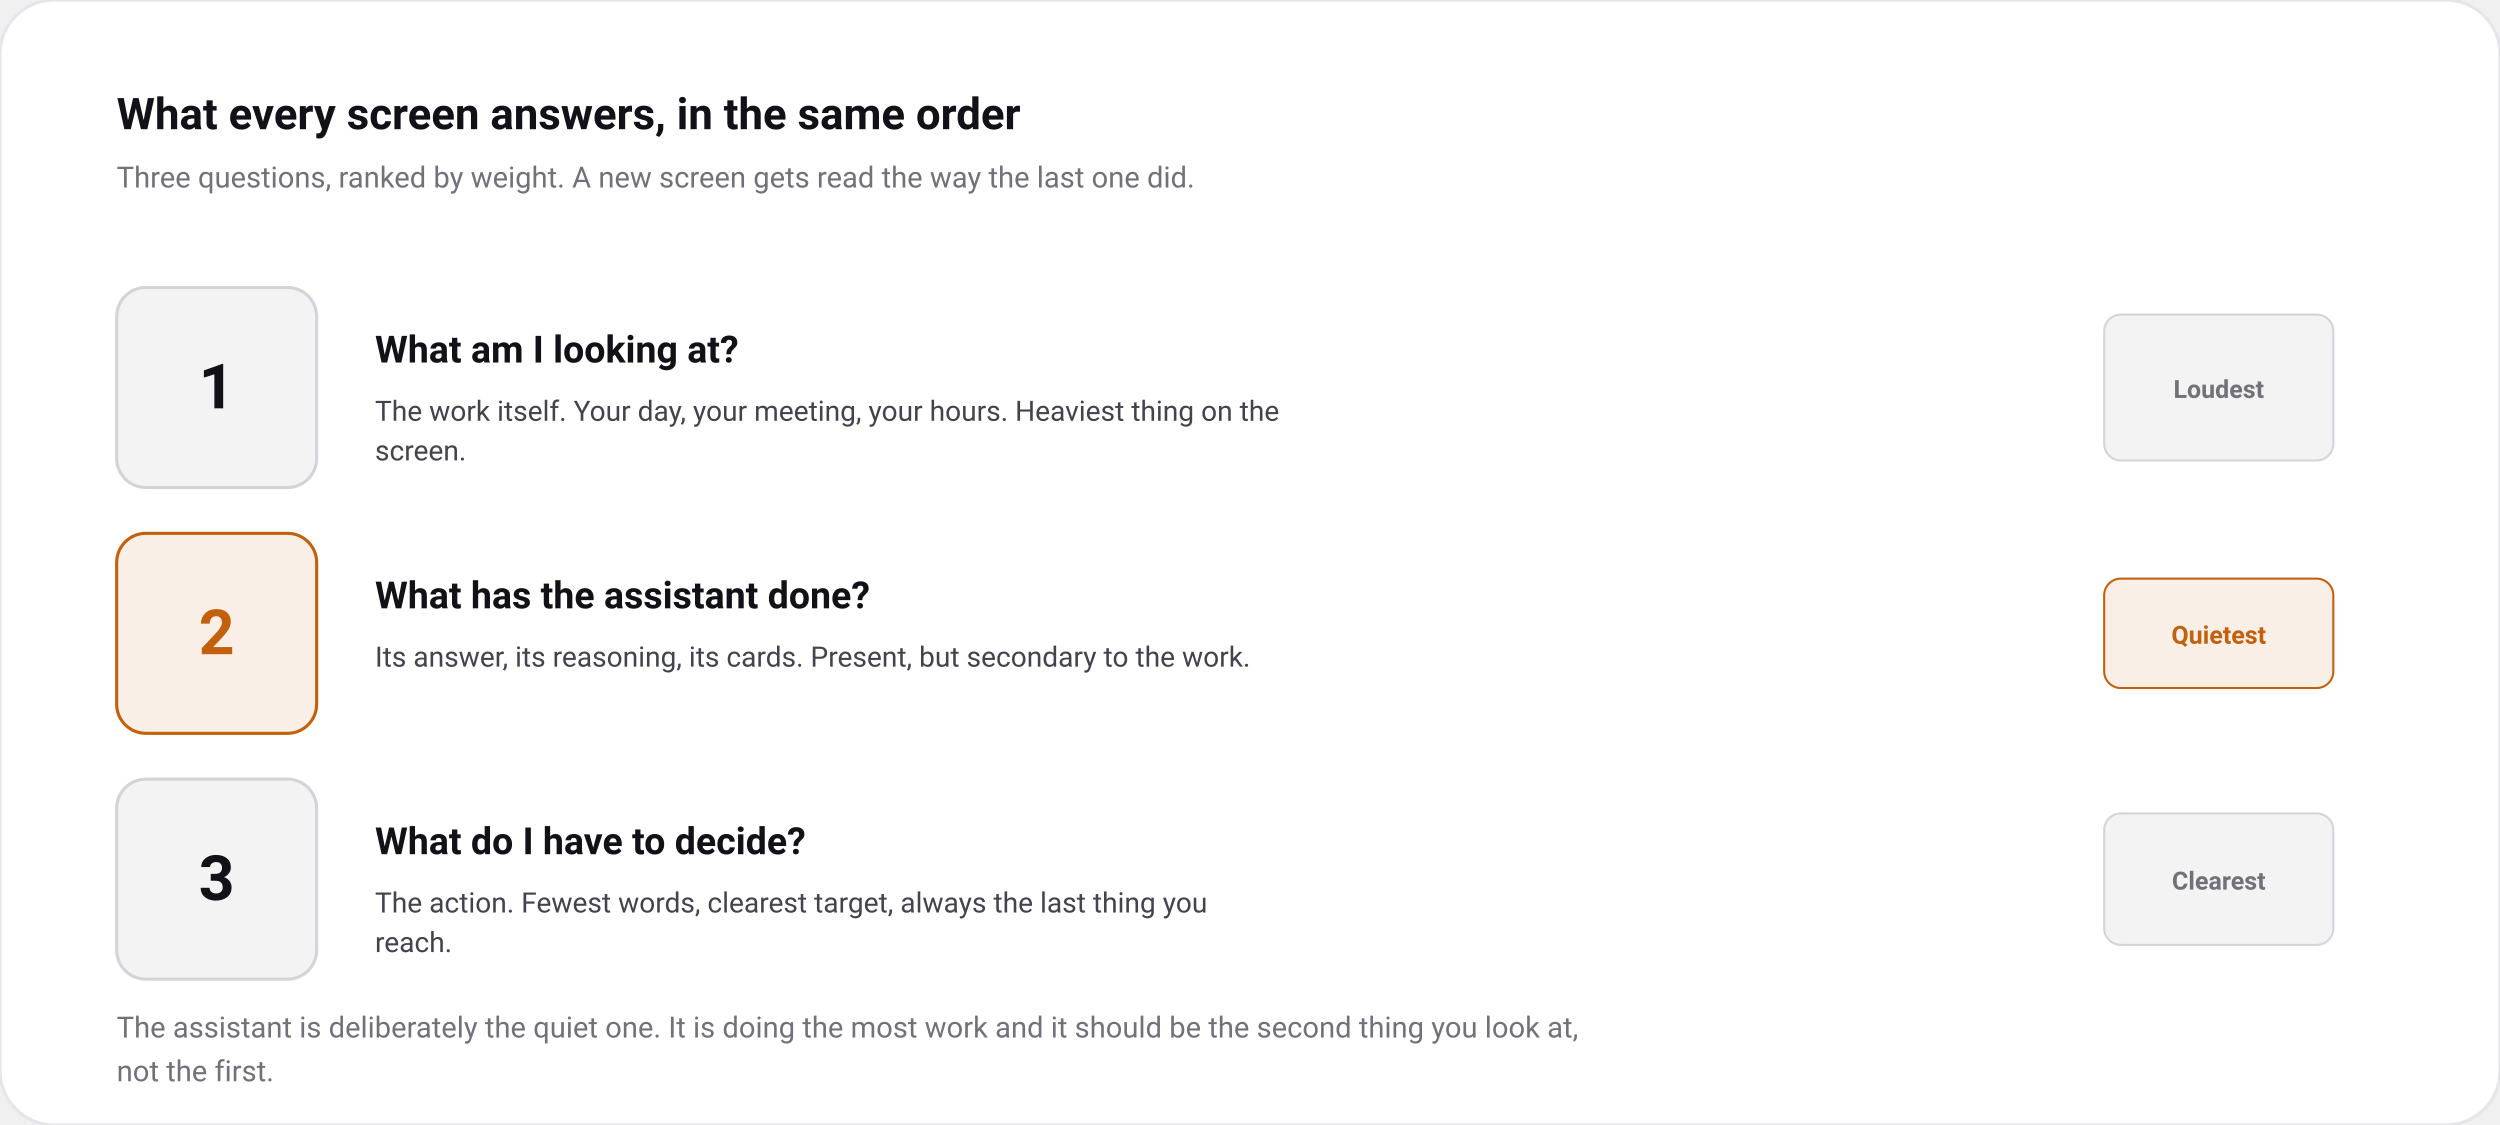
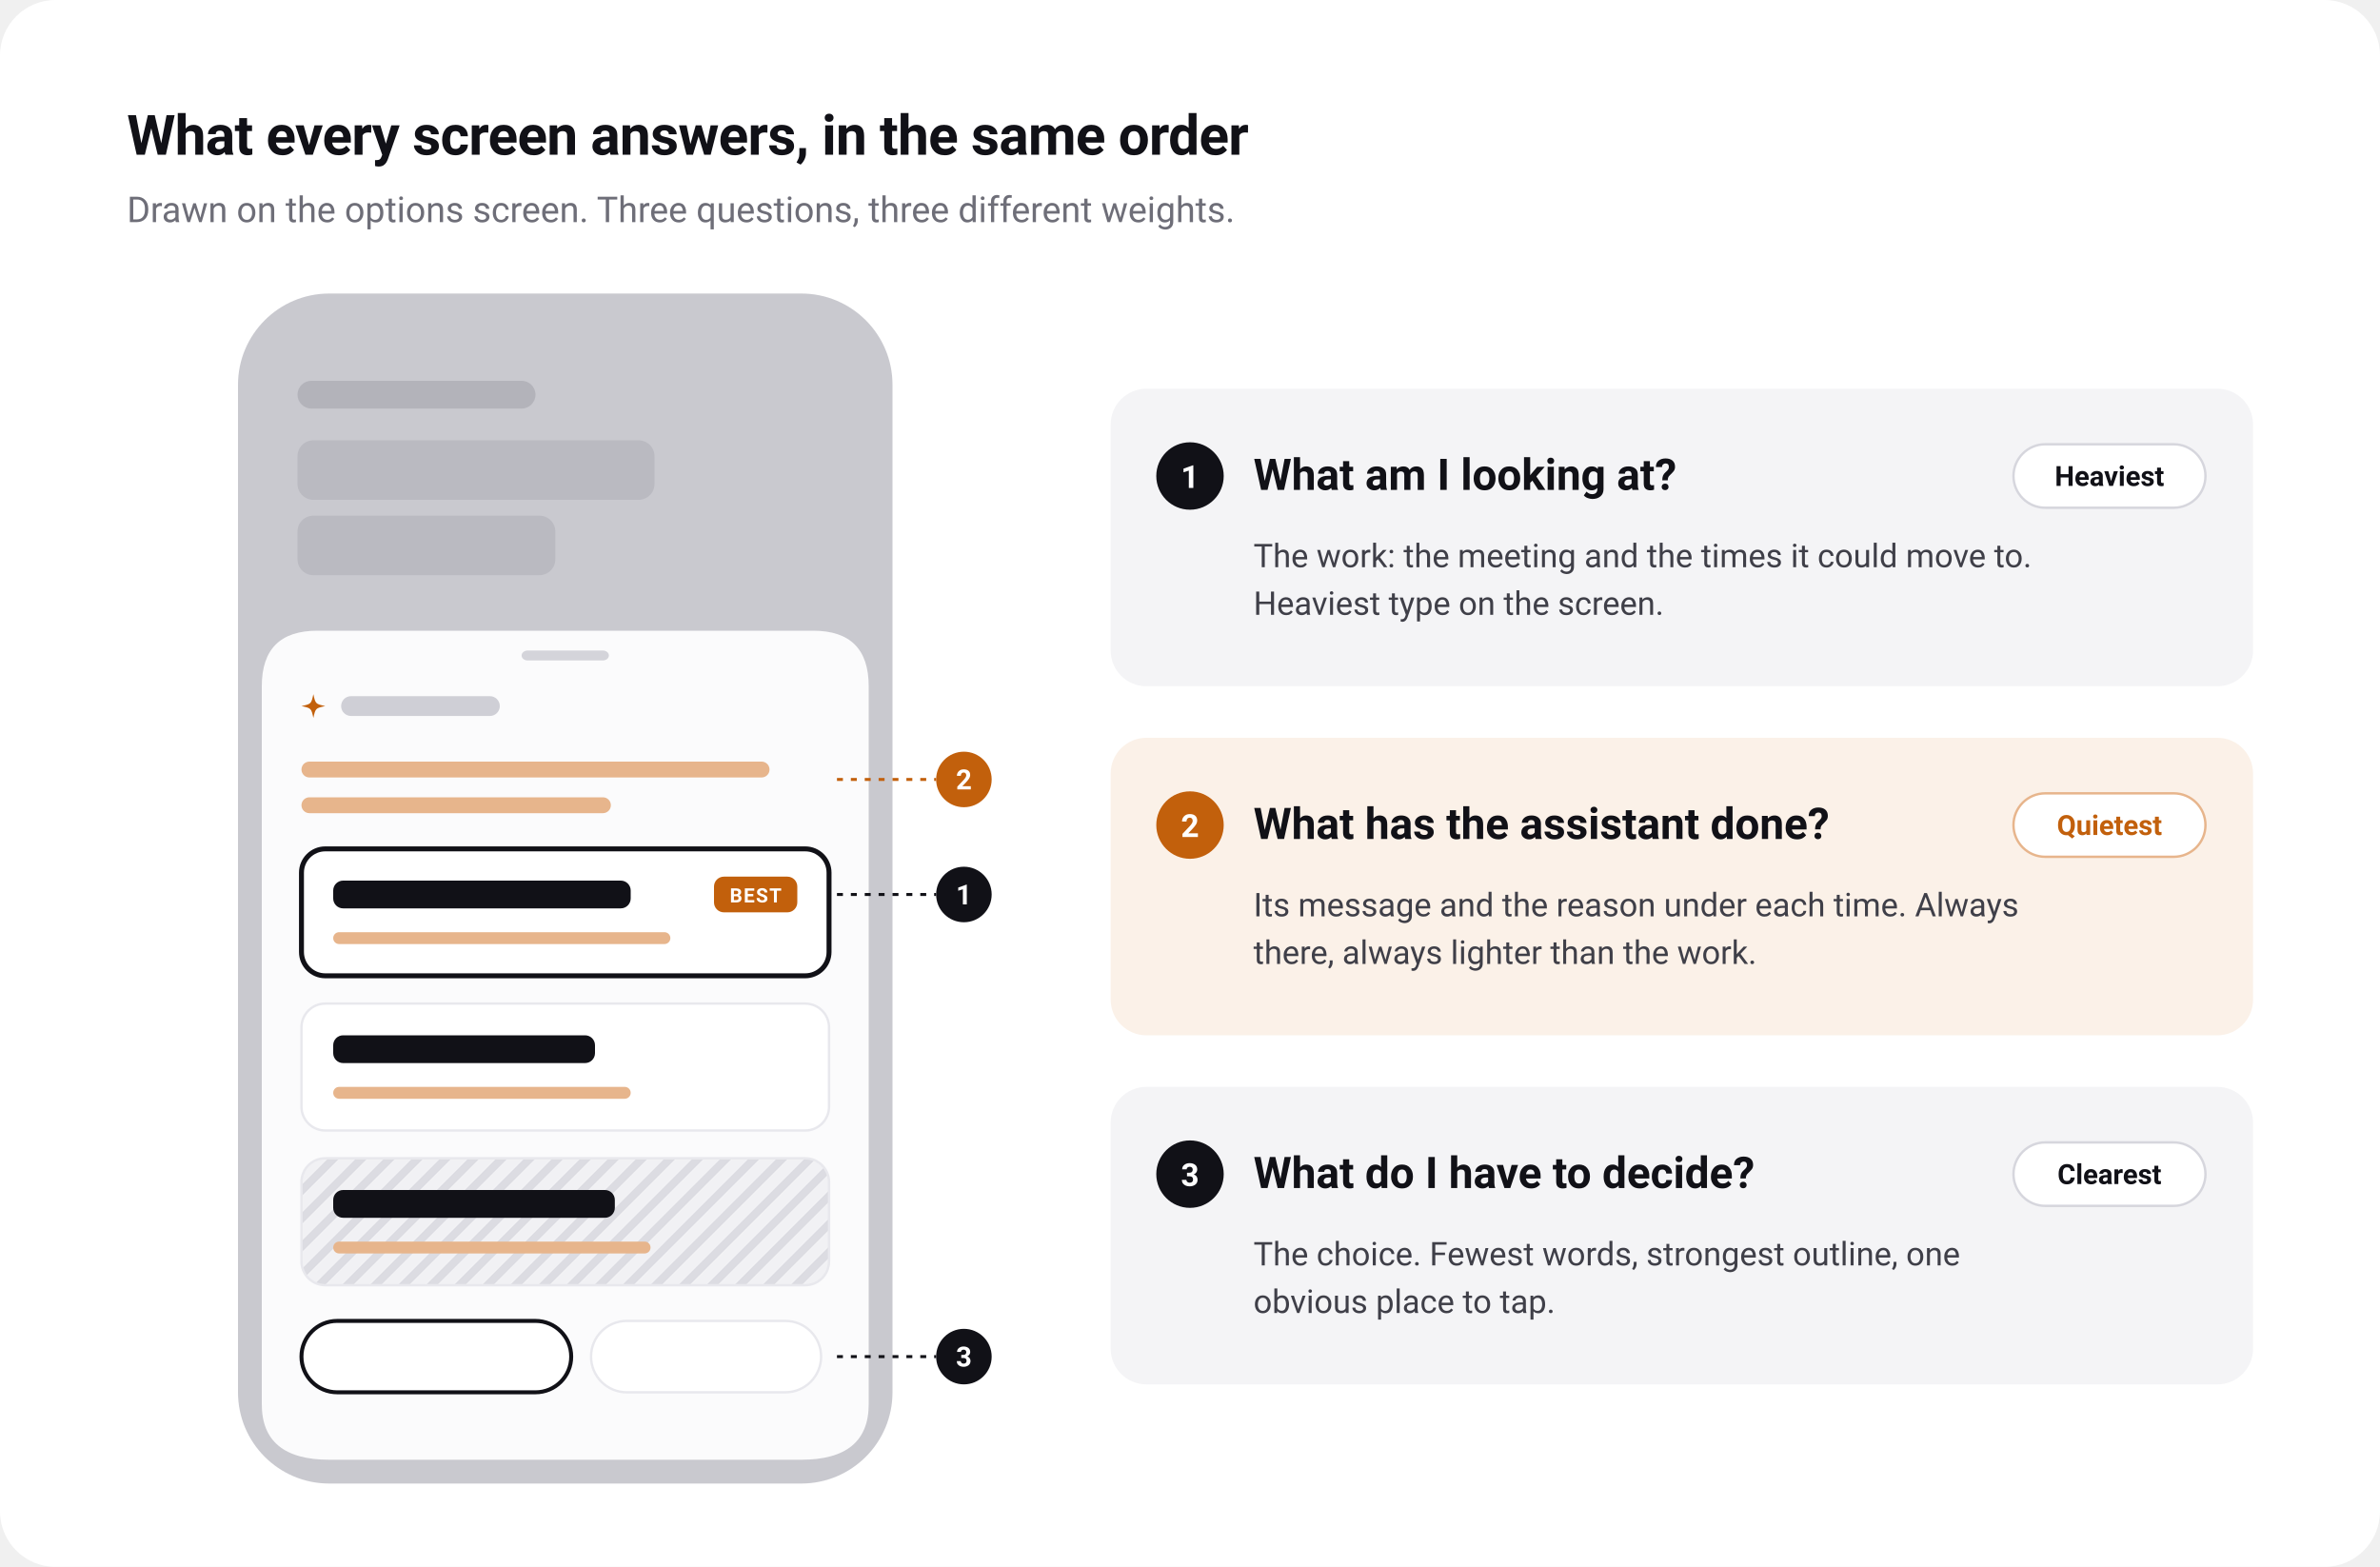
- <svg xmlns="http://www.w3.org/2000/svg" viewBox="0 0 1200 540" width="1200" height="540" role="img">
-   <rect width="1200" height="540" rx="26" fill="#ffffff" stroke="#e5e5ea" stroke-width="1.5" />
+ <svg xmlns="http://www.w3.org/2000/svg" viewBox="0 0 1200 790" width="1200" height="790" role="img">
  <defs>
-     <marker id="a" viewBox="0 0 10 10" refX="9" refY="5" markerWidth="6" markerHeight="6" orient="auto-start-reverse">
-       <path d="M0 0 L10 5 L0 10 z" fill="#d3d3da" />
+     <marker id="a" viewBox="0 0 10 10" refX="8" refY="5" markerWidth="7" markerHeight="7" orient="auto-start-reverse">
+       <path d="M1 1 L9 5 L1 9" fill="none" stroke="#a1a1aa" stroke-width="1.8" stroke-linecap="round" stroke-linejoin="round" />
    </marker>
-     <marker id="ao" viewBox="0 0 10 10" refX="9" refY="5" markerWidth="6" markerHeight="6" orient="auto-start-reverse">
-       <path d="M0 0 L10 5 L0 10 z" fill="#c2600c" />
+     <marker id="ai" viewBox="0 0 10 10" refX="8" refY="5" markerWidth="7" markerHeight="7" orient="auto-start-reverse">
+       <path d="M1 1 L9 5 L1 9" fill="none" stroke="#111117" stroke-width="1.8" stroke-linecap="round" stroke-linejoin="round" />
    </marker>
+     <pattern id="stripe" width="10" height="10" patternUnits="userSpaceOnUse" patternTransform="rotate(45)">
+       <rect width="10" height="10" fill="#f1f1f4" />
+       <rect width="4" height="10" fill="#dcdce2" />
+     </pattern>
  </defs>
-   <text x="56" y="62" font-family="system-ui,-apple-system,'Segoe UI',Roboto,Helvetica,Arial,sans-serif" font-size="21" font-weight="600" fill="#111117" text-anchor="start">What every screen answers, in the same order</text>
-   <text x="56" y="90" font-family="system-ui,-apple-system,'Segoe UI',Roboto,Helvetica,Arial,sans-serif" font-size="14" font-weight="400" fill="#71717a" text-anchor="start">Three questions, ranked by weight. A new screen gets read the way the last one did.</text>
-   <rect x="56" y="138" width="96" height="96" rx="14" fill="rgba(17,17,23,0.05)" stroke="#d3d3da" stroke-width="1.5" />
-   <text x="104" y="196" font-family="system-ui,-apple-system,'Segoe UI',Roboto,Helvetica,Arial,sans-serif" font-size="30" font-weight="600" fill="#111117" text-anchor="middle">1</text>
-   <text x="180" y="174" font-family="system-ui,-apple-system,'Segoe UI',Roboto,Helvetica,Arial,sans-serif" font-size="18" font-weight="600" fill="#111117" text-anchor="start">What am I looking at?</text>
-   <text x="180" y="202" font-family="system-ui,-apple-system,'Segoe UI',Roboto,Helvetica,Arial,sans-serif" font-size="13.5" font-weight="400" fill="#43434d" text-anchor="start">The work itself. Your day, your meeting, your hours. Heaviest thing on the</text>
-   <text x="180" y="221" font-family="system-ui,-apple-system,'Segoe UI',Roboto,Helvetica,Arial,sans-serif" font-size="13.5" font-weight="400" fill="#43434d" text-anchor="start">screen.</text>
-   <rect x="1010" y="151" width="110" height="70" rx="8" fill="rgba(17,17,23,0.05)" stroke="#d3d3da" />
-   <text x="1065" y="191" font-family="system-ui,-apple-system,'Segoe UI',Roboto,Helvetica,Arial,sans-serif" font-size="12" font-weight="600" fill="#71717a" text-anchor="middle">Loudest</text>
-   <rect x="56" y="256" width="96" height="96" rx="14" fill="rgba(194,96,12,0.10)" stroke="#c2600c" stroke-width="1.5" />
-   <text x="104" y="314" font-family="system-ui,-apple-system,'Segoe UI',Roboto,Helvetica,Arial,sans-serif" font-size="30" font-weight="600" fill="#c2600c" text-anchor="middle">2</text>
-   <text x="180" y="292" font-family="system-ui,-apple-system,'Segoe UI',Roboto,Helvetica,Arial,sans-serif" font-size="18" font-weight="600" fill="#111117" text-anchor="start">What has the assistant done?</text>
-   <text x="180" y="320" font-family="system-ui,-apple-system,'Segoe UI',Roboto,Helvetica,Arial,sans-serif" font-size="13.5" font-weight="400" fill="#43434d" text-anchor="start">Its answer, its reasoning, its cards. Present, but secondary to the work.</text>
-   <rect x="1010" y="277.74" width="110" height="52.52" rx="8" fill="rgba(194,96,12,0.10)" stroke="#c2600c" />
-   <text x="1065" y="309" font-family="system-ui,-apple-system,'Segoe UI',Roboto,Helvetica,Arial,sans-serif" font-size="12" font-weight="600" fill="#c2600c" text-anchor="middle">Quietest</text>
-   <rect x="56" y="374" width="96" height="96" rx="14" fill="rgba(17,17,23,0.05)" stroke="#d3d3da" stroke-width="1.5" />
-   <text x="104" y="432" font-family="system-ui,-apple-system,'Segoe UI',Roboto,Helvetica,Arial,sans-serif" font-size="30" font-weight="600" fill="#111117" text-anchor="middle">3</text>
-   <text x="180" y="410" font-family="system-ui,-apple-system,'Segoe UI',Roboto,Helvetica,Arial,sans-serif" font-size="18" font-weight="600" fill="#111117" text-anchor="start">What do I have to decide?</text>
-   <text x="180" y="438" font-family="system-ui,-apple-system,'Segoe UI',Roboto,Helvetica,Arial,sans-serif" font-size="13.5" font-weight="400" fill="#43434d" text-anchor="start">The action. Fewest words, clearest target, always the last thing you</text>
-   <text x="180" y="457" font-family="system-ui,-apple-system,'Segoe UI',Roboto,Helvetica,Arial,sans-serif" font-size="13.5" font-weight="400" fill="#43434d" text-anchor="start">reach.</text>
-   <rect x="1010" y="390.45" width="110" height="63.1" rx="8" fill="rgba(17,17,23,0.05)" stroke="#d3d3da" />
-   <text x="1065" y="427" font-family="system-ui,-apple-system,'Segoe UI',Roboto,Helvetica,Arial,sans-serif" font-size="12" font-weight="600" fill="#71717a" text-anchor="middle">Clearest</text>
-   <text x="56" y="498" font-family="system-ui,-apple-system,'Segoe UI',Roboto,Helvetica,Arial,sans-serif" font-size="14" font-weight="400" fill="#71717a" text-anchor="start">The assistant is deliberately the quiet one. It is doing the most work and it should be the second thing you look at,</text>
-   <text x="56" y="519" font-family="system-ui,-apple-system,'Segoe UI',Roboto,Helvetica,Arial,sans-serif" font-size="14" font-weight="400" fill="#71717a" text-anchor="start">not the first.</text>
+   <rect width="1200" height="790" rx="28" fill="#ffffff" />
+   <text x="64" y="78" font-family="system-ui,-apple-system,'Segoe UI',Roboto,Helvetica,Arial,sans-serif" font-size="28" font-weight="650" fill="#111117" text-anchor="start" letter-spacing="-0.3">What every screen answers, in the same order</text>
+   <text x="64" y="112" font-family="system-ui,-apple-system,'Segoe UI',Roboto,Helvetica,Arial,sans-serif" font-size="18" font-weight="400" fill="#6e6e78" text-anchor="start">Drawn on the options screen. Three questions, three different weights.</text>
+   <rect x="120" y="148" width="330" height="600" rx="46" fill="#c9c9cf" stroke="none" stroke-width="1.5" />
+   <rect x="150" y="192" width="120" height="14" rx="7" fill="#b3b3ba" stroke="none" stroke-width="1.5" />
+   <rect x="150" y="222" width="180" height="30" rx="8" fill="#babac1" stroke="none" stroke-width="1.5" />
+   <rect x="150" y="260" width="130" height="30" rx="8" fill="#babac1" stroke="none" stroke-width="1.5" />
+   <path d="M132 346 Q132 318 160 318 H410 Q438 318 438 346 V708 Q438 736 404 736 H166 Q132 736 132 708 Z" fill="#fbfbfc" />
+   <rect x="263" y="328" width="44" height="5" rx="3" fill="#d4d4da" stroke="none" stroke-width="1.5" />
+   <path d="M158 350 C159.08 354.92 159.08 354.92 164 356 C159.08 357.08 159.08 357.08 158 362 C156.92 357.08 156.92 357.08 152 356 C156.92 354.92 156.92 354.92 158 350Z" fill="#c2600c" />
+   <rect x="172" y="351" width="80" height="10" rx="5" fill="#cfcfd6" stroke="none" stroke-width="1.5" />
+   <rect x="152" y="384" width="236" height="8" rx="4" fill="#e7b58c" stroke="none" stroke-width="1.5" />
+   <rect x="152" y="402" width="156" height="8" rx="4" fill="#e7b58c" stroke="none" stroke-width="1.5" />
+   <rect x="152" y="428" width="266" height="64" rx="12" fill="#ffffff" stroke="#111117" stroke-width="2.5" />
+   <rect x="168" y="444" width="150" height="14" rx="5" fill="#111117" stroke="none" stroke-width="1.5" />
+   <rect x="168" y="470" width="170" height="6" rx="3" fill="#e7b58c" stroke="none" stroke-width="1.5" />
+   <rect x="152" y="506" width="266" height="64" rx="12" fill="#ffffff" stroke="#e8e8ed" stroke-width="1.2" />
+   <rect x="168" y="522" width="132" height="14" rx="5" fill="#111117" stroke="none" stroke-width="1.5" />
+   <rect x="168" y="548" width="150" height="6" rx="3" fill="#e7b58c" stroke="none" stroke-width="1.5" />
+   <rect x="152" y="584" width="266" height="64" rx="12" fill="url(#stripe)" stroke="#e8e8ed" stroke-width="1.2" />
+   <rect x="168" y="600" width="142" height="14" rx="5" fill="#111117" stroke="none" stroke-width="1.5" />
+   <rect x="168" y="626" width="160" height="6" rx="3" fill="#e7b58c" stroke="none" stroke-width="1.5" />
+   <rect x="360" y="442" width="42" height="18" rx="5" fill="#c2600c" stroke="none" stroke-width="1.5" />
+   <text x="381" y="455" font-family="system-ui,-apple-system,'Segoe UI',Roboto,Helvetica,Arial,sans-serif" font-size="10" font-weight="700" fill="#fff" text-anchor="middle" letter-spacing="0.6">BEST</text>
+   <rect x="152" y="666" width="136" height="36" rx="18" fill="#ffffff" stroke="#111117" stroke-width="2" />
+   <rect x="298" y="666" width="116" height="36" rx="18" fill="#ffffff" stroke="#e8e8ed" stroke-width="1.2" />
+   <line x1="422" y1="451" x2="472" y2="451" stroke="#111117" stroke-width="1.5" stroke-dasharray="3 4" />
+   <circle cx="486" cy="451" r="14" fill="#111117" />
+   <text x="486" y="456" font-family="system-ui,-apple-system,'Segoe UI',Roboto,Helvetica,Arial,sans-serif" font-size="14" font-weight="700" fill="#fff" text-anchor="middle">1</text>
+   <line x1="422" y1="393" x2="472" y2="393" stroke="#c2600c" stroke-width="1.5" stroke-dasharray="3 4" />
+   <circle cx="486" cy="393" r="14" fill="#c2600c" />
+   <text x="486" y="398" font-family="system-ui,-apple-system,'Segoe UI',Roboto,Helvetica,Arial,sans-serif" font-size="14" font-weight="700" fill="#fff" text-anchor="middle">2</text>
+   <line x1="422" y1="684" x2="472" y2="684" stroke="#111117" stroke-width="1.5" stroke-dasharray="3 4" />
+   <circle cx="486" cy="684" r="14" fill="#111117" />
+   <text x="486" y="689" font-family="system-ui,-apple-system,'Segoe UI',Roboto,Helvetica,Arial,sans-serif" font-size="14" font-weight="700" fill="#fff" text-anchor="middle">3</text>
+   <rect x="560" y="196" width="576" height="150" rx="18" fill="#f4f4f6" stroke="none" stroke-width="1.5" />
+   <circle cx="600" cy="240" r="17" fill="#111117" />
+   <text x="600" y="246" font-family="system-ui,-apple-system,'Segoe UI',Roboto,Helvetica,Arial,sans-serif" font-size="16" font-weight="700" fill="#fff" text-anchor="middle">1</text>
+   <text x="632" y="247" font-family="system-ui,-apple-system,'Segoe UI',Roboto,Helvetica,Arial,sans-serif" font-size="22" font-weight="650" fill="#111117" text-anchor="start">What am I looking at?</text>
+   <text x="632" y="286" font-family="system-ui,-apple-system,'Segoe UI',Roboto,Helvetica,Arial,sans-serif" font-size="16.5" font-weight="400" fill="#3f3f48" text-anchor="start">The work: the meeting and the times it could move to.</text>
+   <text x="632" y="310" font-family="system-ui,-apple-system,'Segoe UI',Roboto,Helvetica,Arial,sans-serif" font-size="16.5" font-weight="400" fill="#3f3f48" text-anchor="start">Heaviest type on the screen.</text>
+   <rect x="1015.2" y="224" width="96.8" height="32" rx="16" fill="#ffffff" stroke="#d6d6dd" stroke-width="1.2" />
+   <text x="1063.6" y="245" font-family="system-ui,-apple-system,'Segoe UI',Roboto,Helvetica,Arial,sans-serif" font-size="14" font-weight="650" fill="#111117" text-anchor="middle">Heaviest</text>
+   <rect x="560" y="372" width="576" height="150" rx="18" fill="#fbf1e8" stroke="none" stroke-width="1.5" />
+   <circle cx="600" cy="416" r="17" fill="#c2600c" />
+   <text x="600" y="422" font-family="system-ui,-apple-system,'Segoe UI',Roboto,Helvetica,Arial,sans-serif" font-size="16" font-weight="700" fill="#fff" text-anchor="middle">2</text>
+   <text x="632" y="423" font-family="system-ui,-apple-system,'Segoe UI',Roboto,Helvetica,Arial,sans-serif" font-size="22" font-weight="650" fill="#111117" text-anchor="start">What has the assistant done?</text>
+   <text x="632" y="462" font-family="system-ui,-apple-system,'Segoe UI',Roboto,Helvetica,Arial,sans-serif" font-size="16.5" font-weight="400" fill="#3f3f48" text-anchor="start">Its message and the reason under each time. Always</text>
+   <text x="632" y="486" font-family="system-ui,-apple-system,'Segoe UI',Roboto,Helvetica,Arial,sans-serif" font-size="16.5" font-weight="400" fill="#3f3f48" text-anchor="start">there, always lighter than the work.</text>
+   <rect x="1015.2" y="400" width="96.8" height="32" rx="16" fill="#ffffff" stroke="#e7b58c" stroke-width="1.2" />
+   <text x="1063.6" y="421" font-family="system-ui,-apple-system,'Segoe UI',Roboto,Helvetica,Arial,sans-serif" font-size="14" font-weight="650" fill="#c2600c" text-anchor="middle">Quietest</text>
+   <rect x="560" y="548" width="576" height="150" rx="18" fill="#f4f4f6" stroke="none" stroke-width="1.5" />
+   <circle cx="600" cy="592" r="17" fill="#111117" />
+   <text x="600" y="598" font-family="system-ui,-apple-system,'Segoe UI',Roboto,Helvetica,Arial,sans-serif" font-size="16" font-weight="700" fill="#fff" text-anchor="middle">3</text>
+   <text x="632" y="599" font-family="system-ui,-apple-system,'Segoe UI',Roboto,Helvetica,Arial,sans-serif" font-size="22" font-weight="650" fill="#111117" text-anchor="start">What do I have to decide?</text>
+   <text x="632" y="638" font-family="system-ui,-apple-system,'Segoe UI',Roboto,Helvetica,Arial,sans-serif" font-size="16.5" font-weight="400" fill="#3f3f48" text-anchor="start">The choice. Fewest words, strongest outline, one</text>
+   <text x="632" y="662" font-family="system-ui,-apple-system,'Segoe UI',Roboto,Helvetica,Arial,sans-serif" font-size="16.5" font-weight="400" fill="#3f3f48" text-anchor="start">obvious place to tap.</text>
+   <rect x="1015.2" y="576" width="96.8" height="32" rx="16" fill="#ffffff" stroke="#d6d6dd" stroke-width="1.2" />
+   <text x="1063.6" y="597" font-family="system-ui,-apple-system,'Segoe UI',Roboto,Helvetica,Arial,sans-serif" font-size="14" font-weight="650" fill="#111117" text-anchor="middle">Clearest</text>
</svg>
